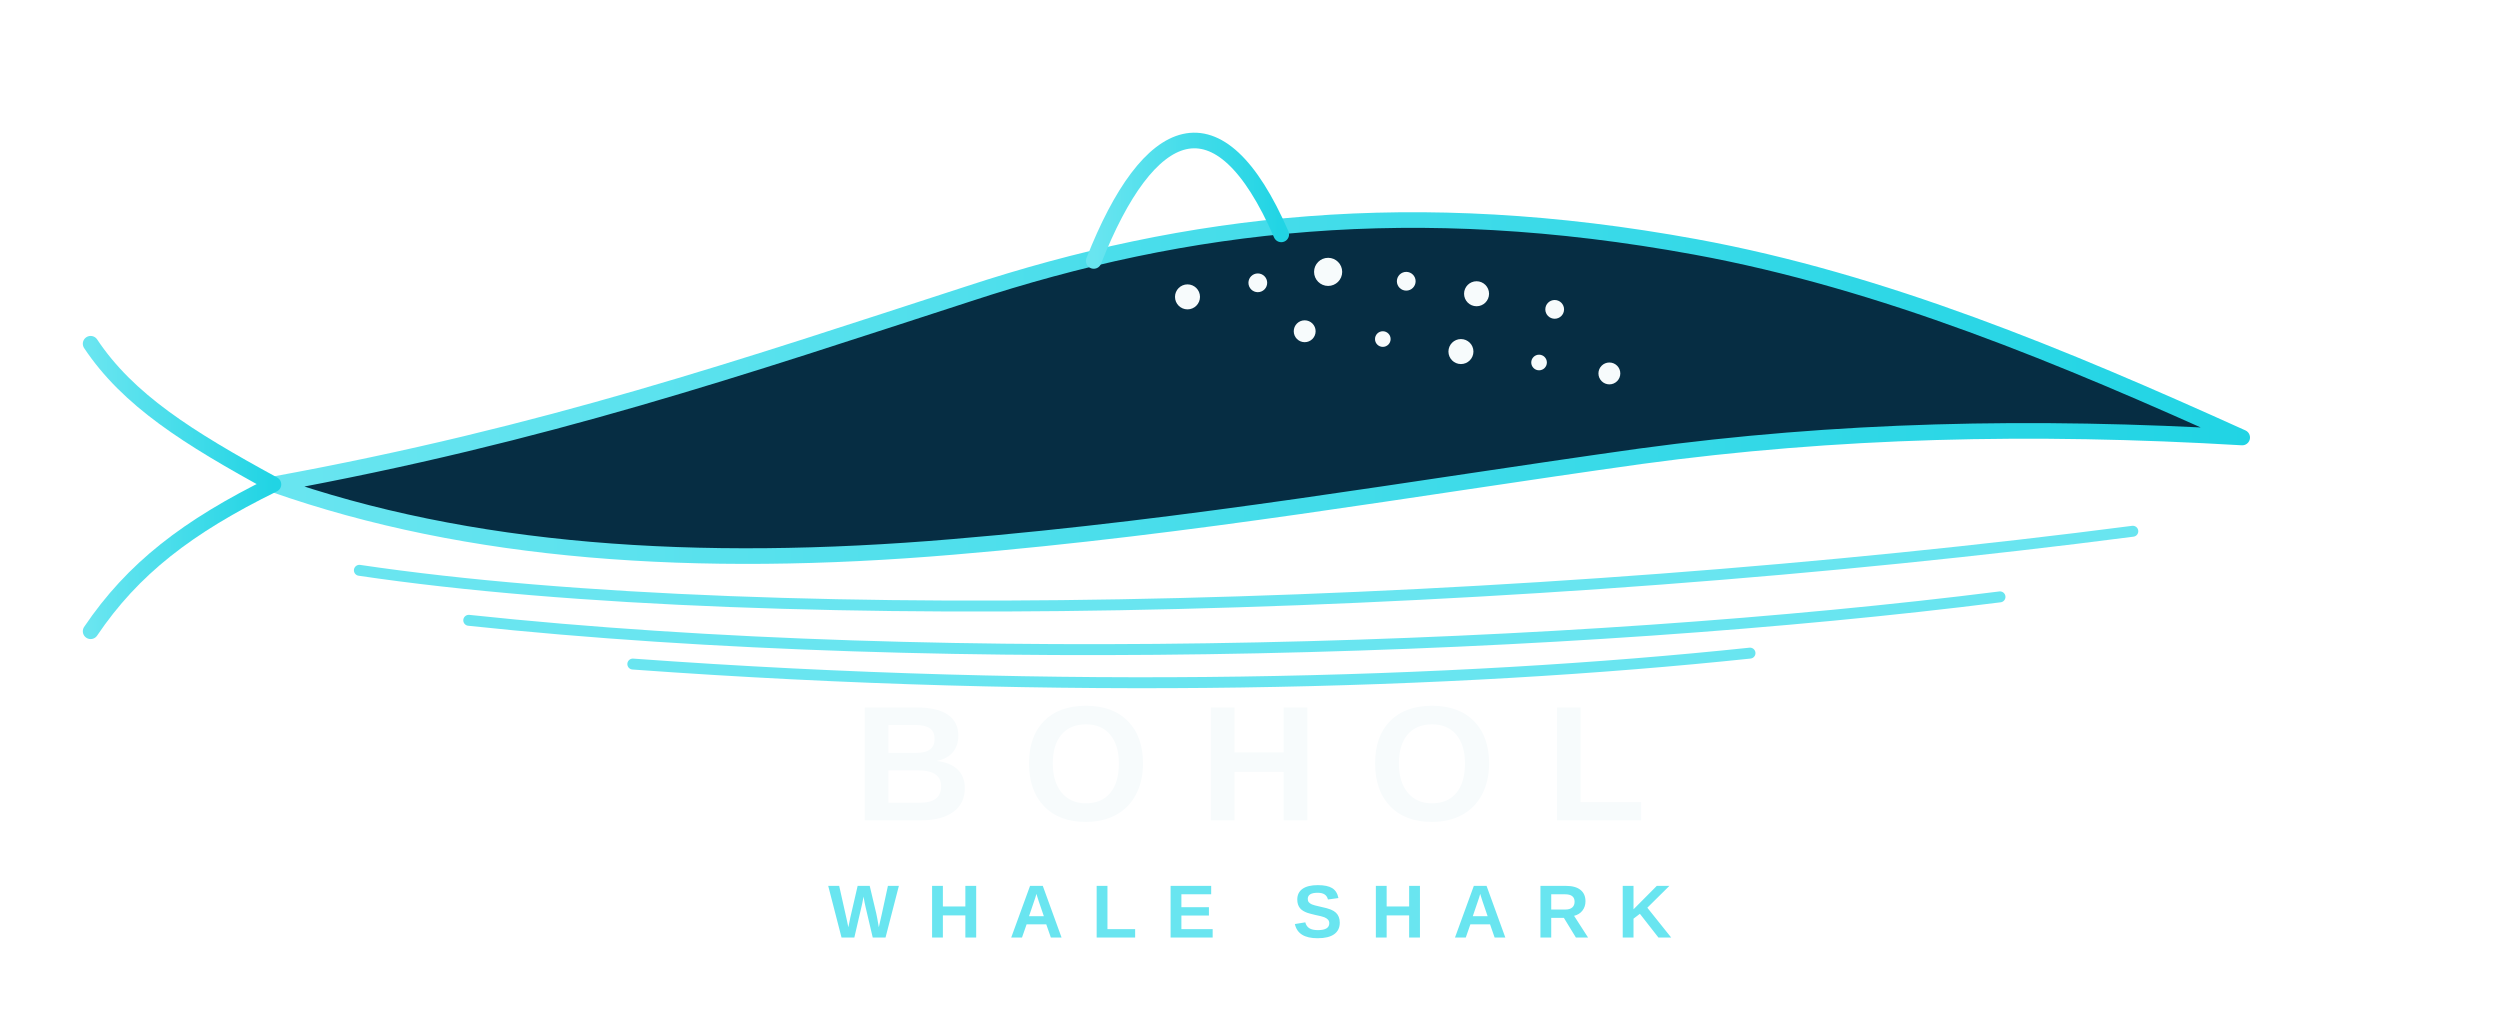
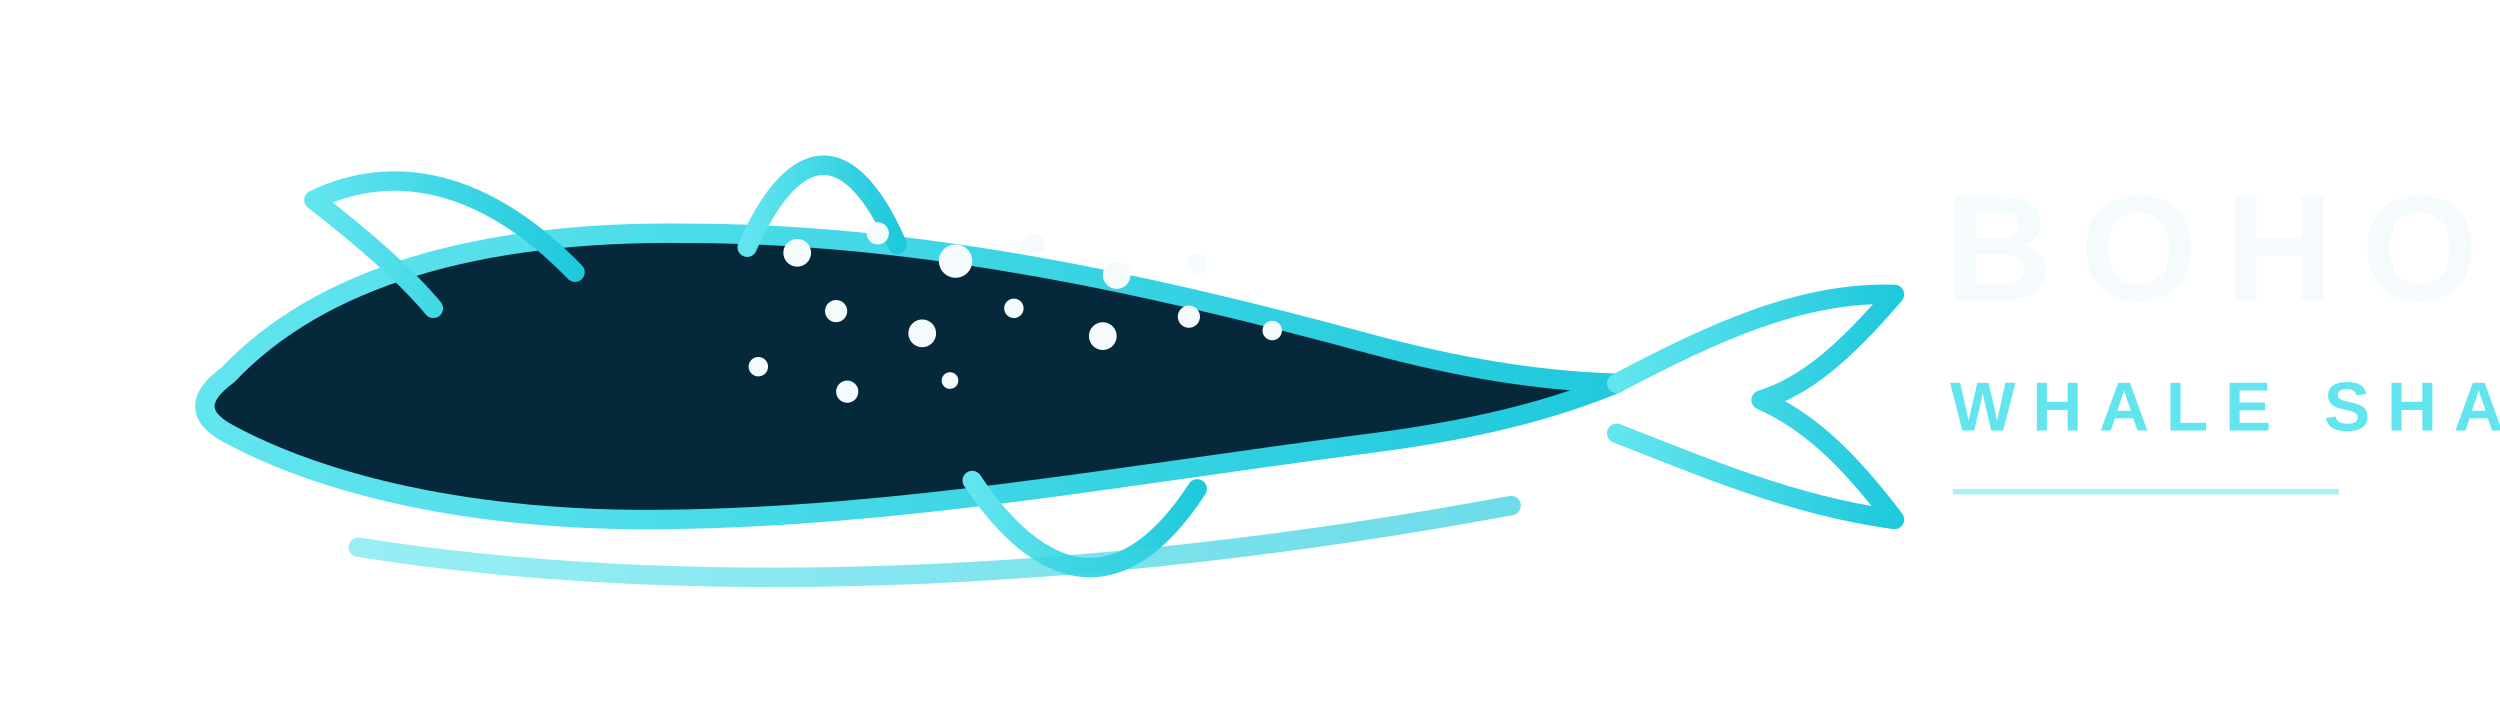
- <svg xmlns="http://www.w3.org/2000/svg" viewBox="0 0 1600 650">
+ <svg xmlns="http://www.w3.org/2000/svg" viewBox="0 0 900 260" role="img" aria-labelledby="title desc">
  <defs>
-     <linearGradient id="a" x1="0" x2="1">
-       <stop stop-color="#69E5F0" />
-       <stop offset="1" stop-color="#21D4E4" />
+     <linearGradient id="aqua" x1="0" y1="0" x2="1" y2="0">
+       <stop offset="0" stop-color="#62e5ef" />
+       <stop offset="1" stop-color="#1fc9dc" />
    </linearGradient>
  </defs>
-   <g fill="none" stroke-linecap="round" stroke-linejoin="round">
-     <path d="M175 310C350 278 475 235 620 188C760 142 905 125 1085 158C1205 180 1320 228 1435 280C1300 272 1175 275 1050 292C900 313 765 337 610 350C445 364 300 354 175 310Z" fill="#062D43" stroke="url(#a)" stroke-width="10" />
-     <path d="M700 167C735 78 780 58 820 150" stroke="url(#a)" stroke-width="10" />
-     <path d="M175 310C120 280 82 256 58 220M175 310C120 337 85 364 58 404" stroke="url(#a)" stroke-width="10" />
-     <path d="M230 365C500 405 980 390 1365 340M300 397C610 430 1010 416 1280 382M405 425C680 445 930 438 1120 418" stroke="#69E5F0" stroke-width="7" />
+   <g transform="translate(24 28)" fill="none" stroke="url(#aqua)" stroke-width="7" stroke-linecap="round" stroke-linejoin="round">
+     <path fill="#05283b" d="M58 107 C91 72 148 55 223 56 C302 56 382 72 470 96 C500 104 528 109 558 110 C529 122 498 128 466 132 C381 143 300 158 216 159 C145 160 91 146 58 128 C47 122 47 115 58 107 Z" />
+     <path d="M245 61 C260 27 280 17 299 60" />
+     <path d="M326 145 C350 181 379 191 407 148" />
+     <path d="M183 70 C151 37 118 30 89 44 C107 58 122 71 132 83" />
+     <path d="M558 110 C594 91 625 77 658 78 C640 99 626 111 610 116 C628 124 642 138 658 159 C621 154 589 140 558 128" />
+     <path d="M105 169 C218 187 364 183 520 154" opacity=".65" />
  </g>
-   <g fill="#F7FBFC">
-     <circle cx="760" cy="190" r="8" />
-     <circle cx="805" cy="181" r="6" />
-     <circle cx="850" cy="174" r="9" />
-     <circle cx="900" cy="180" r="6" />
-     <circle cx="945" cy="188" r="8" />
-     <circle cx="995" cy="198" r="6" />
-     <circle cx="835" cy="212" r="7" />
-     <circle cx="885" cy="217" r="5" />
-     <circle cx="935" cy="225" r="8" />
-     <circle cx="985" cy="232" r="5" />
-     <circle cx="1030" cy="239" r="7" />
+   <g fill="#f5fbfc">
+     <circle cx="287" cy="91" r="5" />
+     <circle cx="316" cy="84" r="4" />
+     <circle cx="344" cy="94" r="6" />
+     <circle cx="372" cy="88" r="4" />
+     <circle cx="402" cy="99" r="5" />
+     <circle cx="431" cy="95" r="3.5" />
+     <circle cx="301" cy="112" r="4" />
+     <circle cx="332" cy="120" r="5" />
+     <circle cx="365" cy="111" r="3.5" />
+     <circle cx="397" cy="121" r="5" />
+     <circle cx="428" cy="114" r="4" />
+     <circle cx="458" cy="119" r="3.5" />
+     <circle cx="273" cy="132" r="3.5" />
+     <circle cx="305" cy="141" r="4" />
+     <circle cx="342" cy="137" r="3" />
  </g>
-   <text x="800" y="525" text-anchor="middle" fill="#F7FBFC" font-family="Arial,sans-serif" font-size="105" font-weight="700" letter-spacing="32">BOHOL</text>
-   <text x="800" y="600" text-anchor="middle" fill="#69E5F0" font-family="Arial,sans-serif" font-size="48" font-weight="700" letter-spacing="18">WHALE SHARK</text>
+   <text x="700" y="108" fill="#f5fbfc" font-family="Arial, Helvetica, sans-serif" font-size="54" font-weight="700" letter-spacing="10">BOHOL</text>
+   <text x="702" y="155" fill="#62e5ef" font-family="Arial, Helvetica, sans-serif" font-size="25" font-weight="700" letter-spacing="6">WHALE SHARK</text>
+   <path d="M703 177 H842" stroke="#62e5ef" stroke-width="2" opacity=".55" />
</svg>
